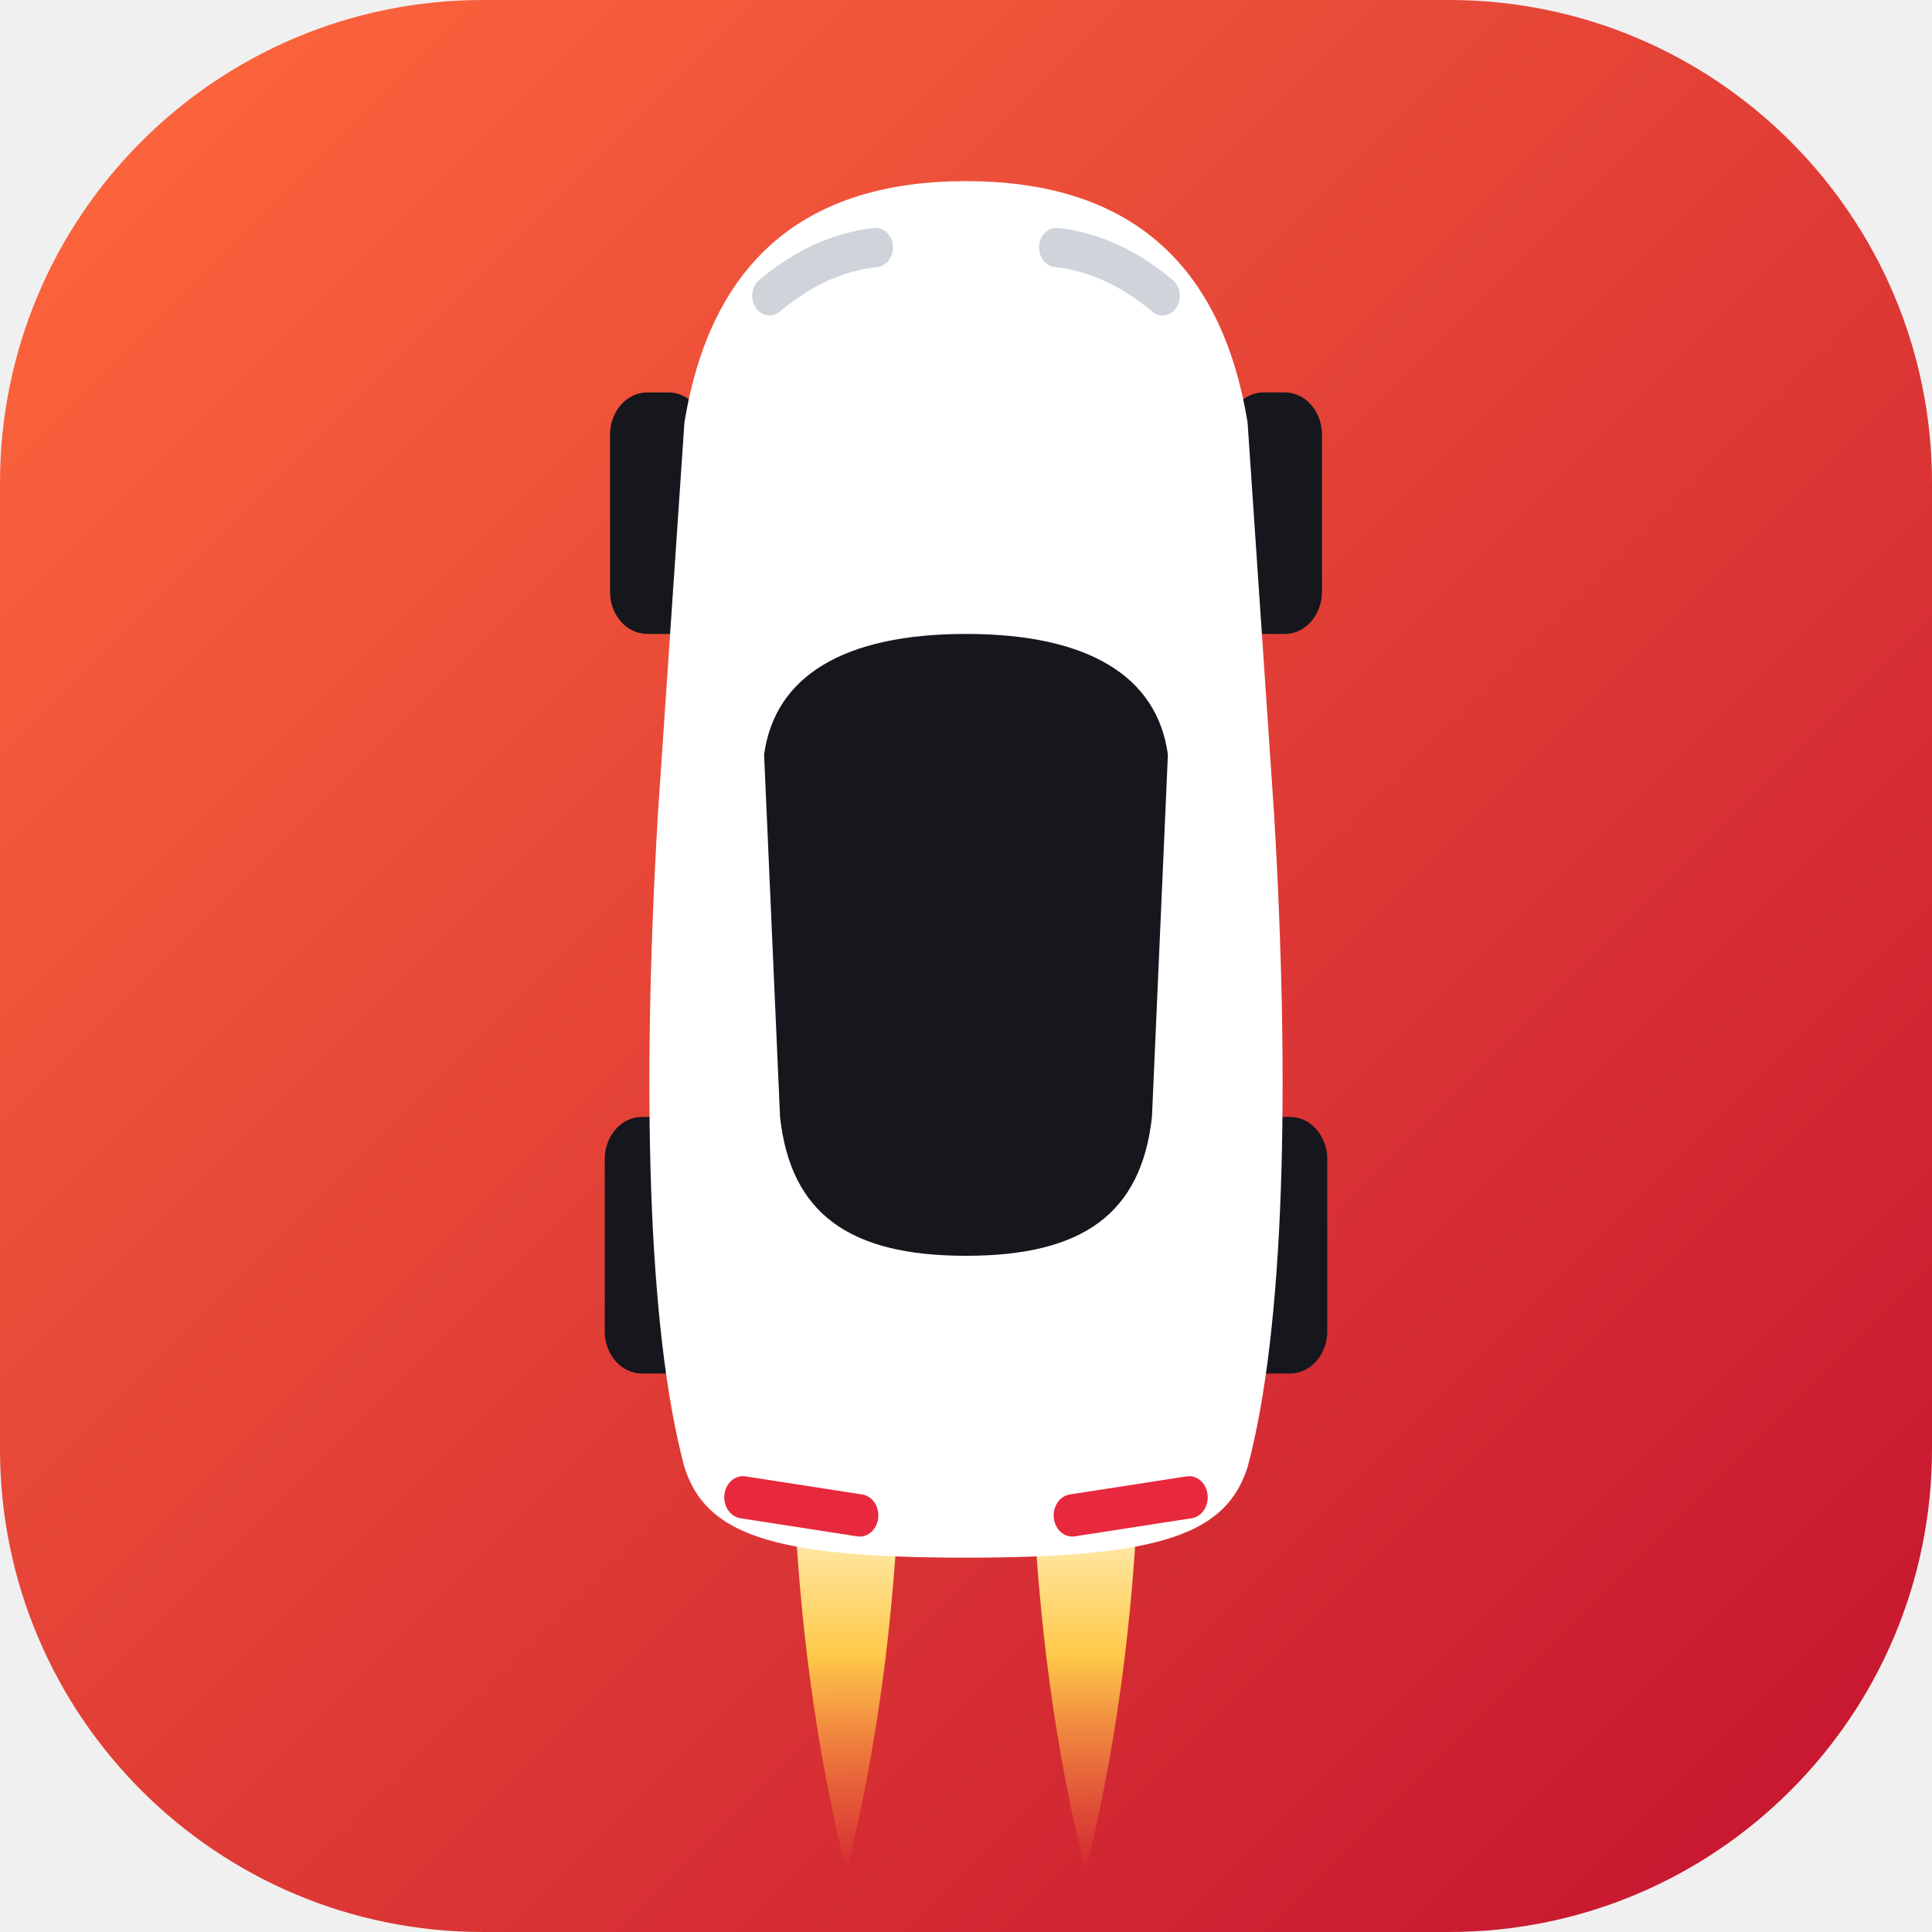
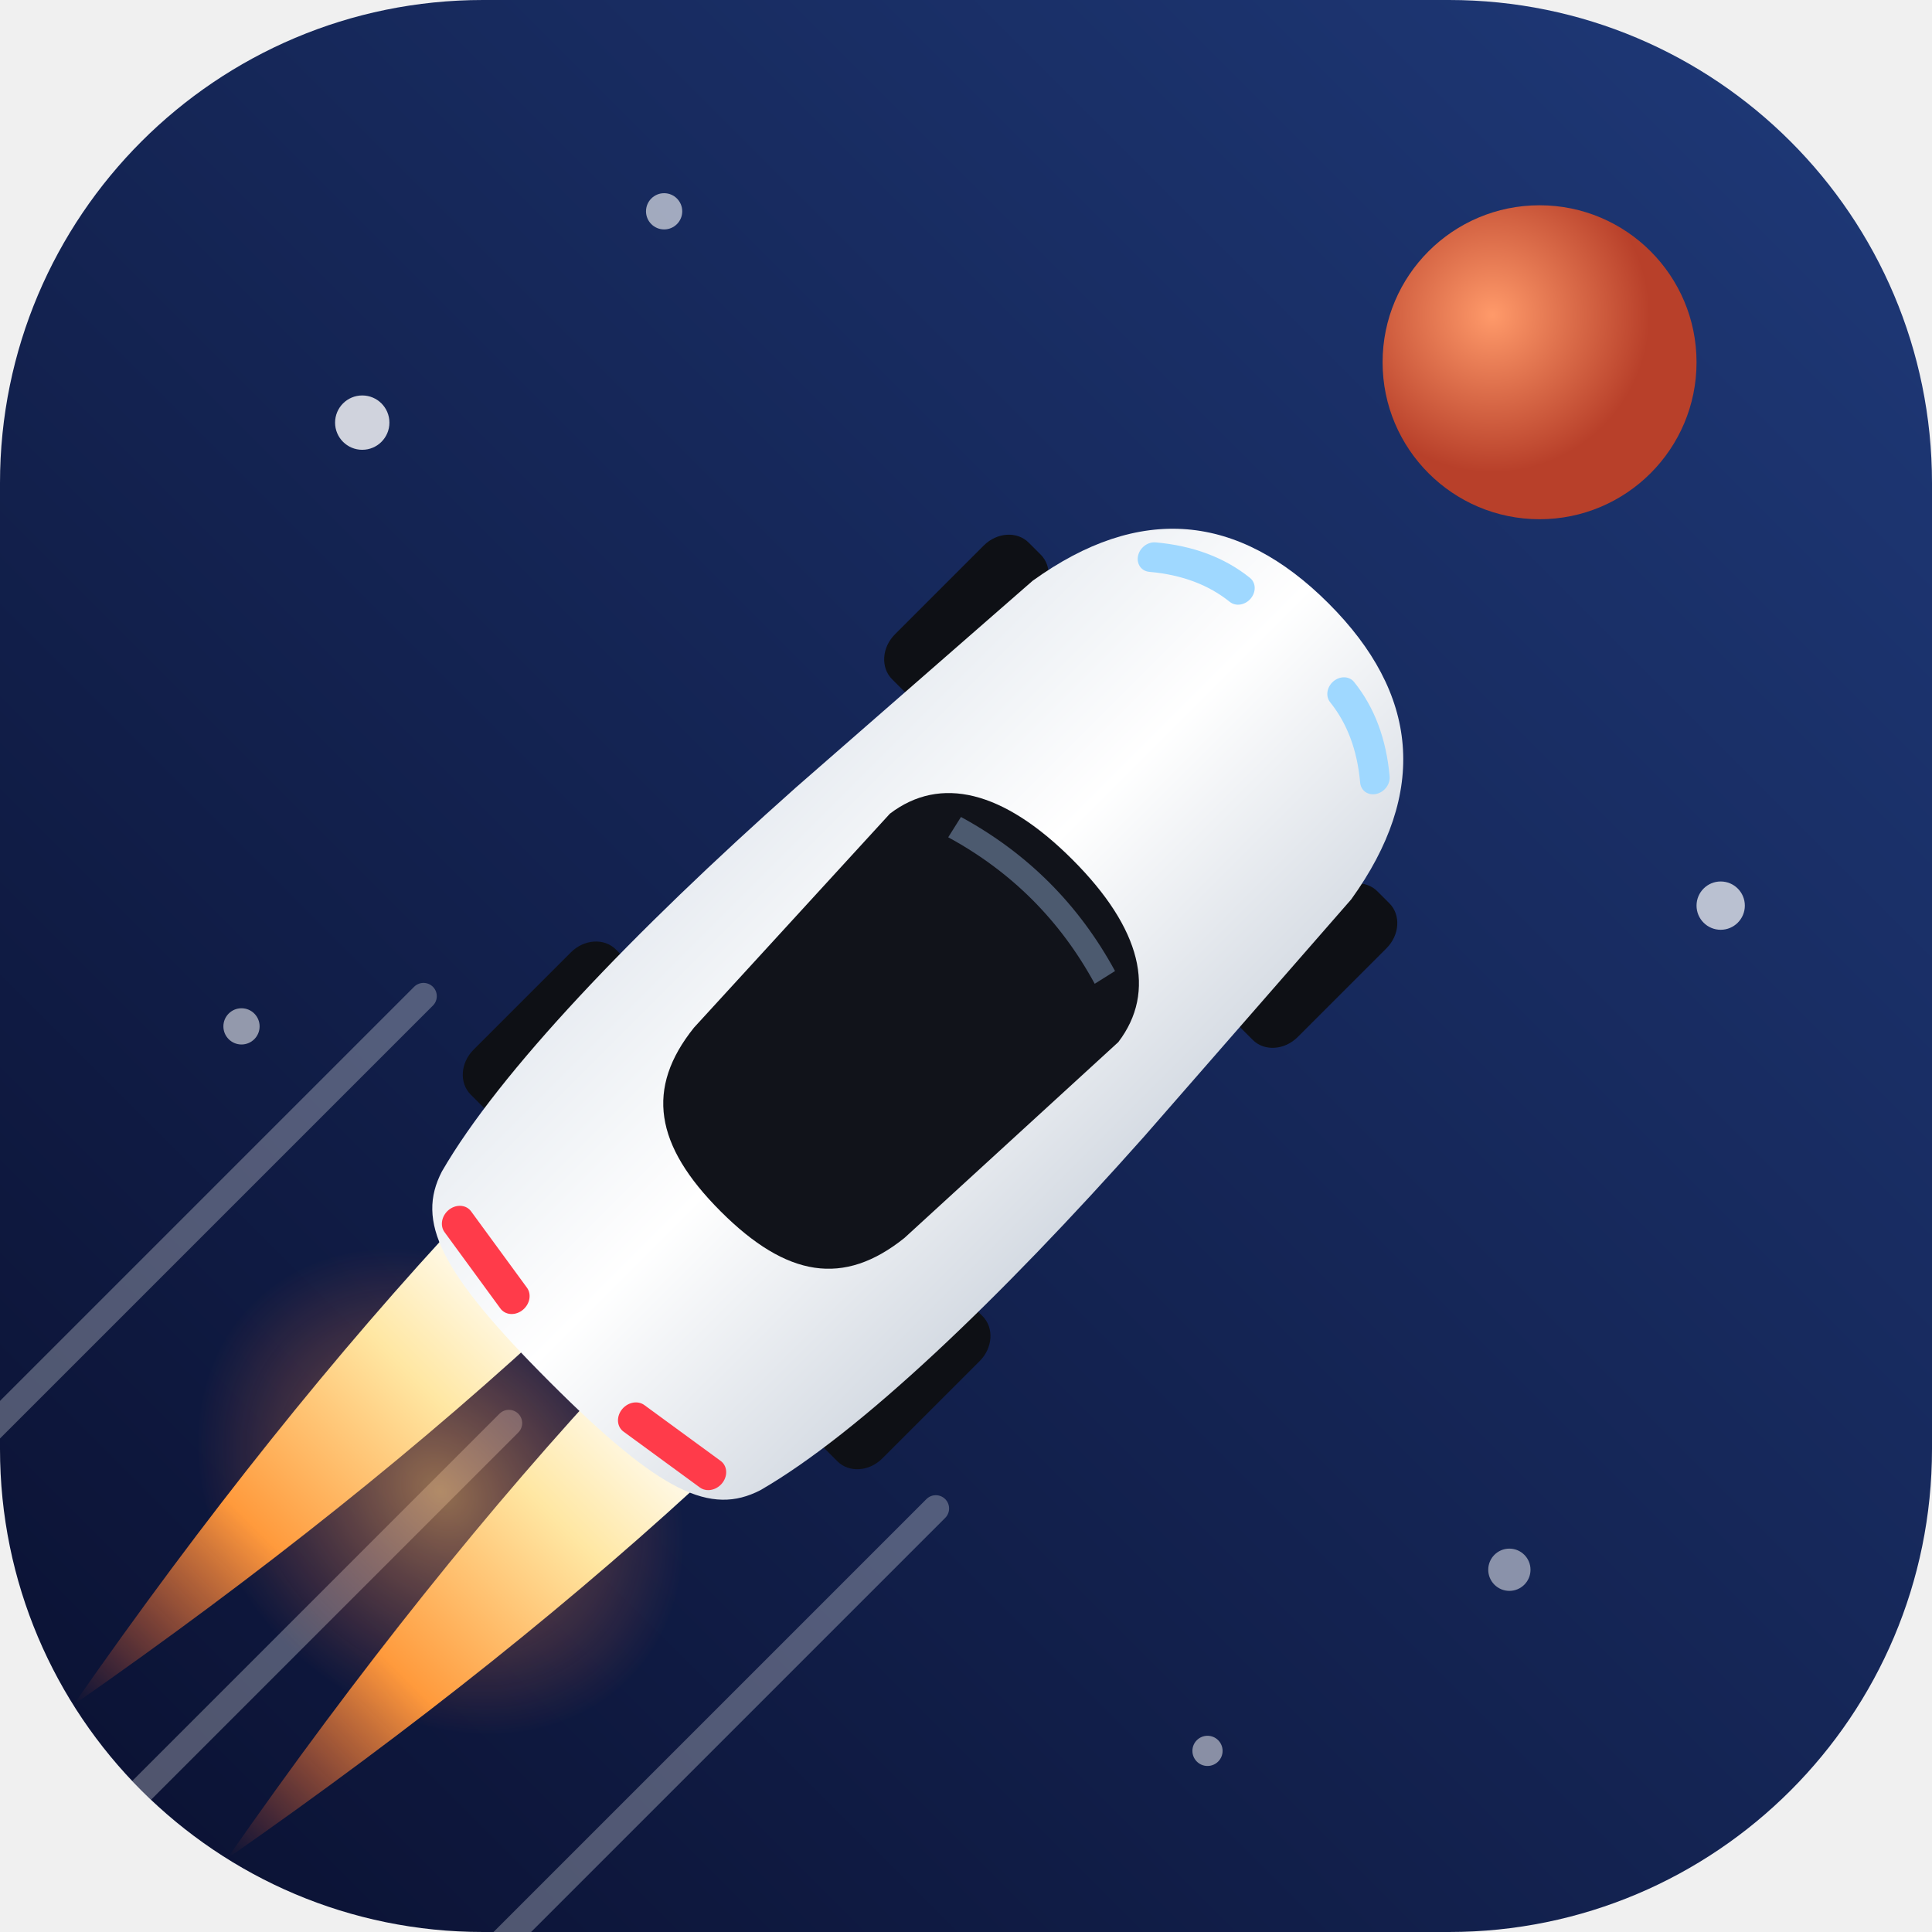
<svg xmlns="http://www.w3.org/2000/svg" viewBox="0 0 64 64">
  <defs>
-     <linearGradient id="bg" x1="0" y1="0" x2="1" y2="1">
-       <stop offset="0" stop-color="#ff6a3d" />
-       <stop offset="1" stop-color="#c3122f" />
+     <linearGradient id="bg" x1="0" y1="1" x2="1" y2="0">
+       <stop offset="0" stop-color="#0a1030" />
+       <stop offset="1" stop-color="#1f3a7a" />
    </linearGradient>
    <linearGradient id="fl" x1="0" y1="0" x2="0" y2="1">
-       <stop offset="0" stop-color="#fff8d6" />
-       <stop offset=".45" stop-color="#ffc94a" />
-       <stop offset="1" stop-color="#ff9a3c" stop-opacity="0" />
+       <stop offset="0" stop-color="#ffffff" />
+       <stop offset=".25" stop-color="#ffe7a3" />
+       <stop offset=".6" stop-color="#ff9a3c" />
+       <stop offset="1" stop-color="#ff5a2c" stop-opacity="0" />
    </linearGradient>
+     <radialGradient id="glow">
+       <stop offset="0" stop-color="#ffb35c" stop-opacity=".55" />
+       <stop offset="1" stop-color="#ff6a3d" stop-opacity="0" />
+     </radialGradient>
+     <linearGradient id="body" x1="0" y1="0" x2="1" y2="0">
+       <stop offset="0" stop-color="#e9edf2" />
+       <stop offset=".45" stop-color="#ffffff" />
+       <stop offset="1" stop-color="#d5dbe3" />
+     </linearGradient>
+     <radialGradient id="mars" cx=".35" cy=".35">
+       <stop offset="0" stop-color="#ff9a6a" />
+       <stop offset="1" stop-color="#b8402a" />
+     </radialGradient>
+     <clipPath id="tile">
+       <rect width="64" height="64" rx="16" />
+     </clipPath>
  </defs>
-   <rect width="64" height="64" rx="16" fill="url(#bg)" />
-   <g transform="translate(32 0) scale(.88 1) translate(-32 0)">
-     <path d="M25.5 49 Q27.5 49 29.5 49 Q29.2 56 27.5 62 Q25.8 56 25.5 49 Z" fill="url(#fl)" />
-     <path d="M34.5 49 Q36.5 49 38.5 49 Q38.2 56 36.5 62 Q34.8 56 34.5 49 Z" fill="url(#fl)" />
-     <rect x="18.6" y="13" width="3.6" height="8" rx="1.4" fill="#15171d" />
-     <rect x="41.8" y="13" width="3.6" height="8" rx="1.4" fill="#15171d" />
-     <rect x="18.4" y="37" width="3.8" height="8.5" rx="1.4" fill="#15171d" />
-     <rect x="41.8" y="37" width="3.8" height="8.5" rx="1.4" fill="#15171d" />
-     <path d="M32 6 C38 6 41.6 8.6 42.6 14 L43.6 27 C44.2 36 44 44 42.6 48.6 C41.8 50.8 39.4 51.6 32 51.6 C24.6 51.6 22.2 50.8 21.4 48.6 C20 44 19.8 36 20.4 27 L21.4 14 C22.4 8.6 26 6 32 6 Z" fill="#fff" />
-     <path d="M32 21 C36.6 21 39.2 22.4 39.6 25 L39 37 C38.6 40.2 36.4 41.6 32 41.6 C27.6 41.6 25.4 40.2 25 37 L24.4 25 C24.8 22.4 27.4 21 32 21 Z" fill="#15171d" />
-     <path d="M24.6 9.8 Q26.5 8.4 28.6 8.2" stroke="#cfd4db" stroke-width="1.3" fill="none" stroke-linecap="round" />
-     <path d="M39.4 9.8 Q37.5 8.4 35.4 8.2" stroke="#cfd4db" stroke-width="1.3" fill="none" stroke-linecap="round" />
-     <path d="M23.6 49.6 L28 50.2 M40.4 49.6 L36 50.2" stroke="#e8283c" stroke-width="1.4" stroke-linecap="round" />
+   <g clip-path="url(#tile)">
+     <rect width="64" height="64" fill="url(#bg)" />
+     <circle cx="12" cy="14" r=".9" fill="#fff" opacity=".8" />
+     <circle cx="22" cy="7" r=".6" fill="#fff" opacity=".6" />
+     <circle cx="50" cy="52" r=".7" fill="#fff" opacity=".5" />
+     <circle cx="8" cy="34" r=".6" fill="#fff" opacity=".55" />
+     <circle cx="57" cy="30" r=".8" fill="#fff" opacity=".7" />
+     <circle cx="40" cy="58" r=".5" fill="#fff" opacity=".5" />
+     <circle cx="51" cy="12" r="5.2" fill="url(#mars)" />
+     <g transform="translate(31 33) rotate(45) scale(.8) translate(-32 -29)">
+       <path d="M17 44 L17 76 M47 44 L47 76 M32 54 L32 84" stroke="#fff" stroke-width="1.1" stroke-linecap="round" opacity=".28" />
+       <ellipse cx="32" cy="58" rx="11" ry="9" fill="url(#glow)" />
+       <path d="M24.6 49 Q27.5 48.6 30.4 49 Q30 61 27.5 75 Q25 61 24.6 49 Z" fill="url(#fl)" />
+       <path d="M33.6 49 Q36.5 48.6 39.4 49 Q39 61 36.5 75 Q34 61 33.6 49 Z" fill="url(#fl)" />
+       <g transform="translate(32 0) scale(.88 1) translate(-32 0)">
+         <rect x="18.6" y="13" width="3.6" height="8" rx="1.4" fill="#0e1015" />
+         <rect x="41.8" y="13" width="3.6" height="8" rx="1.4" fill="#0e1015" />
+         <rect x="18.4" y="37" width="3.8" height="8.5" rx="1.4" fill="#0e1015" />
+         <rect x="41.8" y="37" width="3.8" height="8.5" rx="1.4" fill="#0e1015" />
+         <path d="M32 6 C38 6 41.6 8.6 42.6 14 L43.6 27 C44.2 36 44 44 42.6 48.6 C41.8 50.8 39.4 51.6 32 51.6 C24.6 51.6 22.2 50.8 21.4 48.6 C20 44 19.8 36 20.4 27 L21.4 14 C22.4 8.6 26 6 32 6 Z" fill="url(#body)" />
+         <path d="M32 21 C36.6 21 39.2 22.4 39.6 25 L39 37 C38.6 40.2 36.4 41.6 32 41.6 C27.6 41.6 25.4 40.2 25 37 L24.4 25 C24.8 22.4 27.4 21 32 21 Z" fill="#11131a" />
+         <path d="M27 23.5 Q32 22.2 37 23.5" stroke="#5b6b85" stroke-width="1" fill="none" opacity=".8" />
+         <path d="M24.6 9.8 Q26.5 8.4 28.6 8.2" stroke="#9fd8ff" stroke-width="1.3" fill="none" stroke-linecap="round" />
+         <path d="M39.4 9.8 Q37.5 8.4 35.4 8.2" stroke="#9fd8ff" stroke-width="1.3" fill="none" stroke-linecap="round" />
+         <path d="M23.6 49.6 L28 50.2 M40.4 49.6 L36 50.2" stroke="#ff3b4a" stroke-width="1.4" stroke-linecap="round" />
+       </g>
+     </g>
  </g>
</svg>
